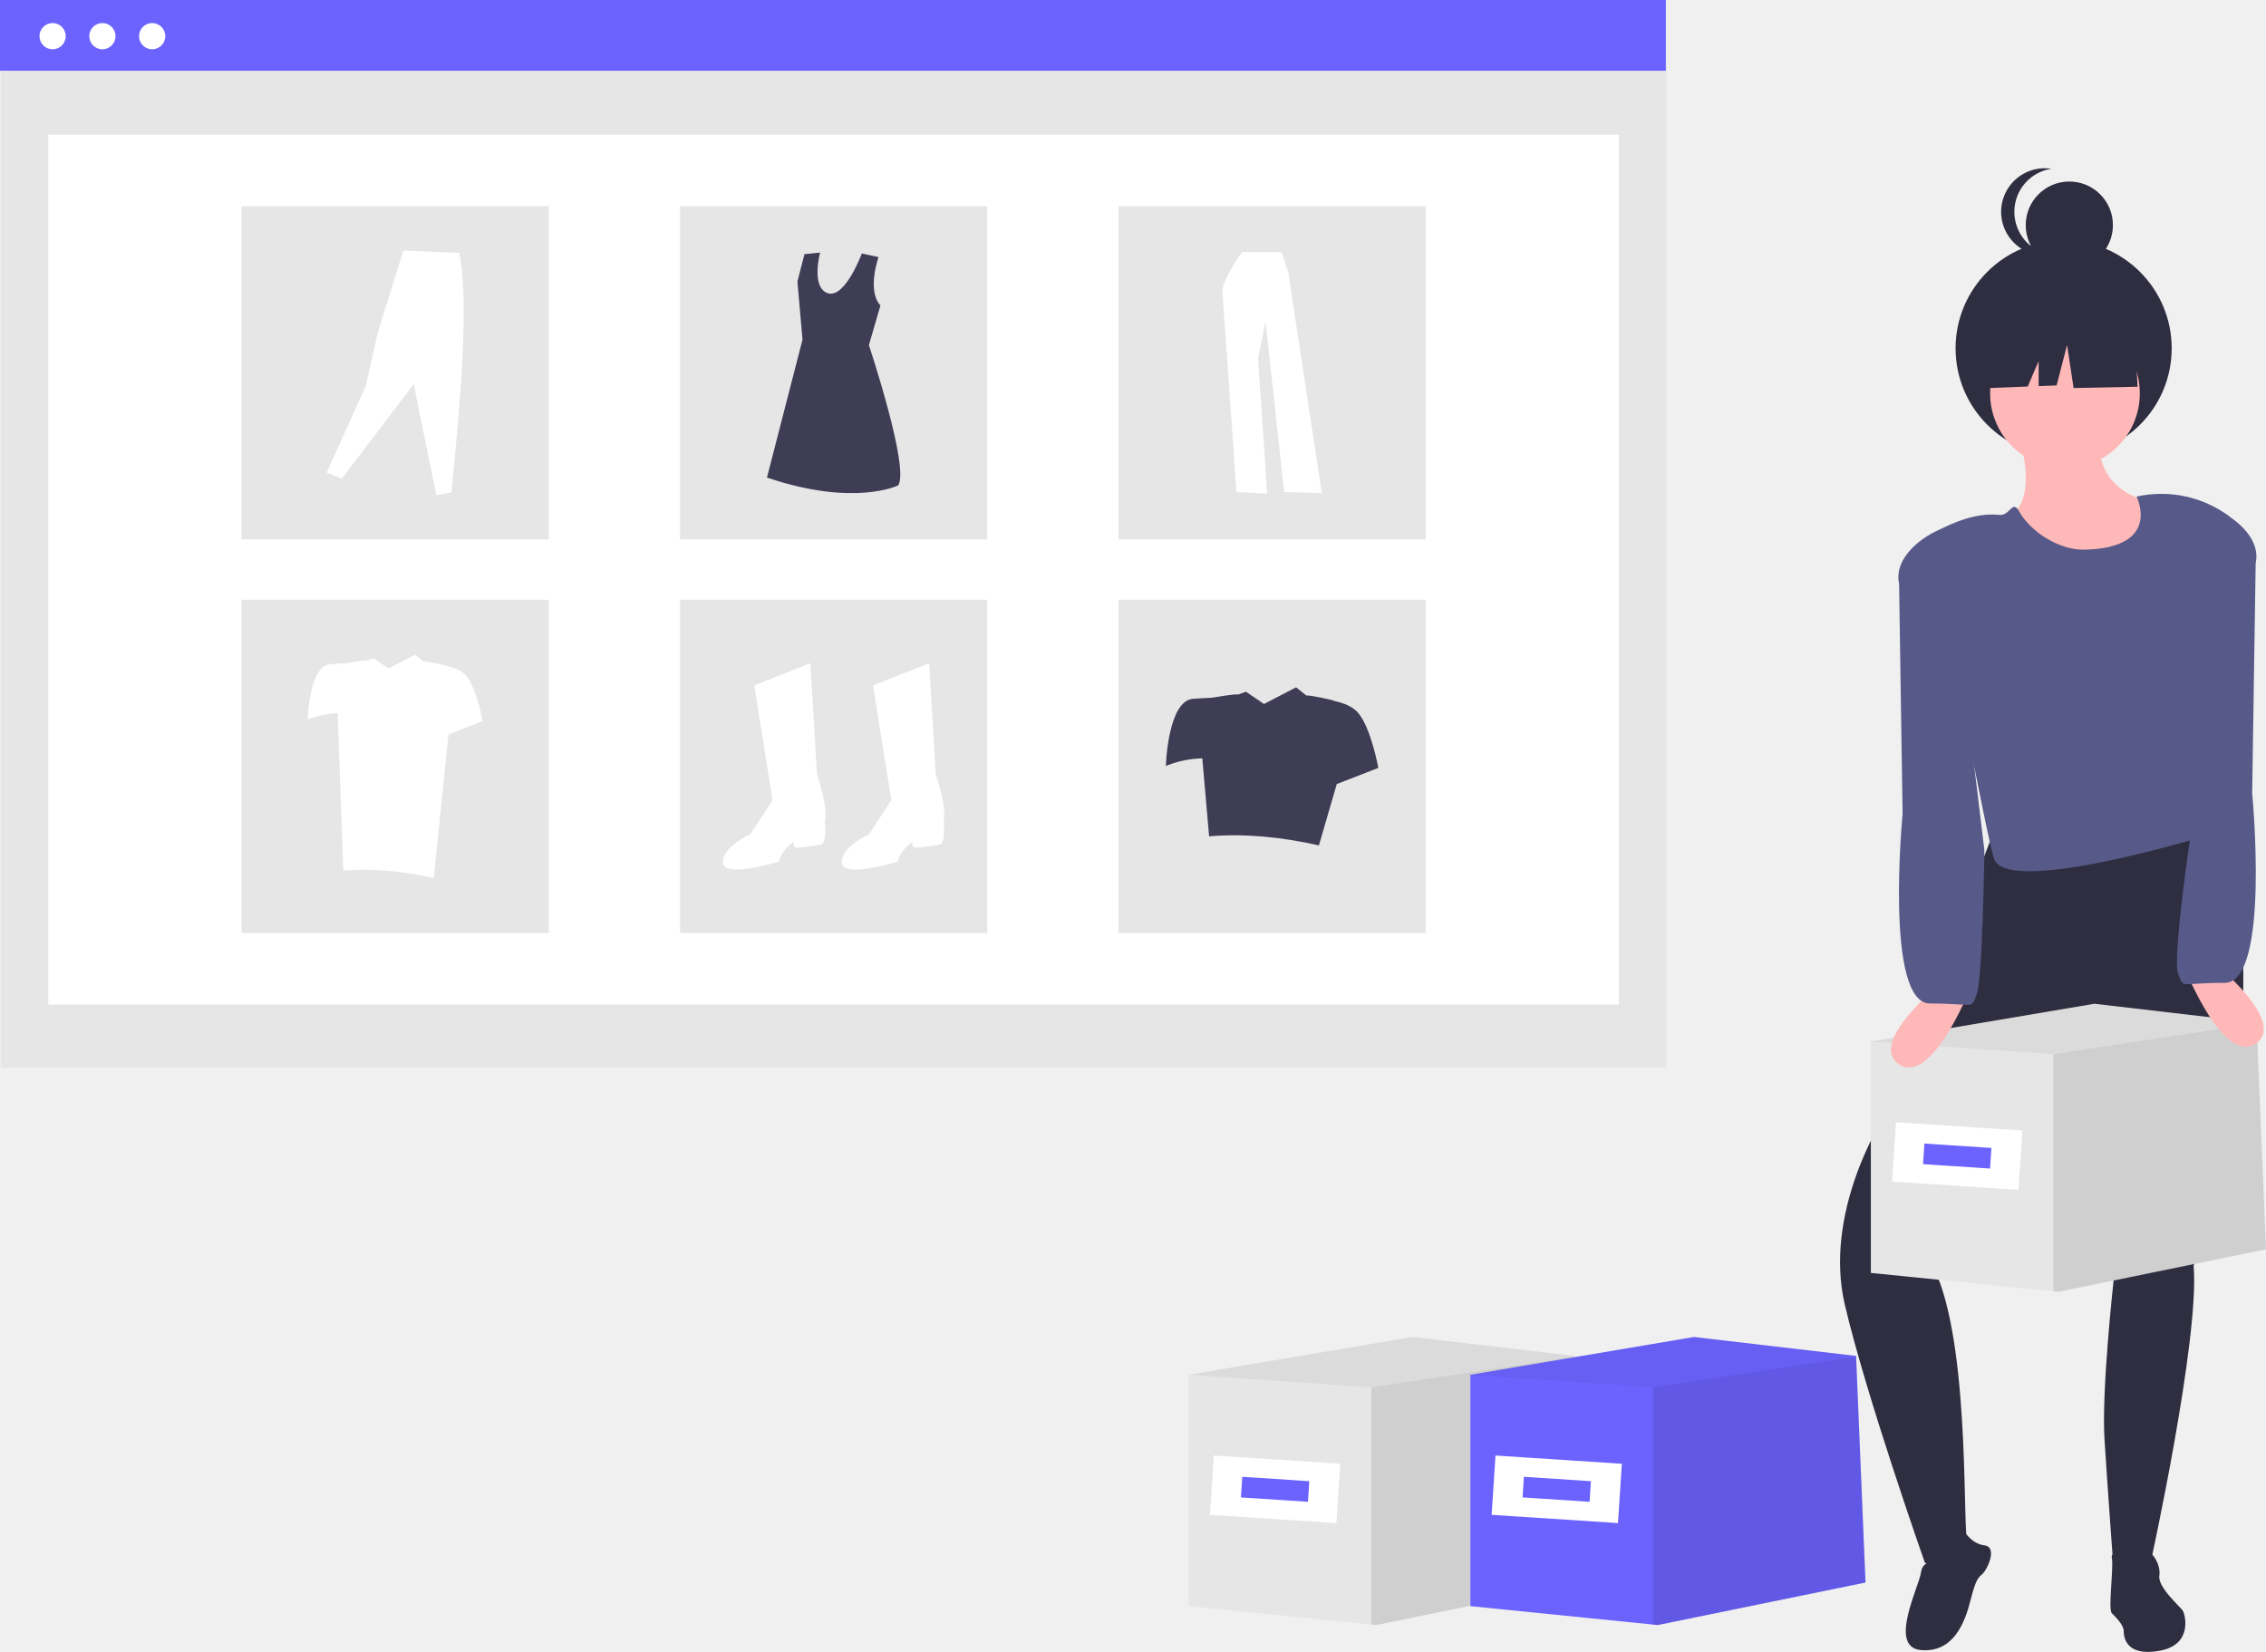
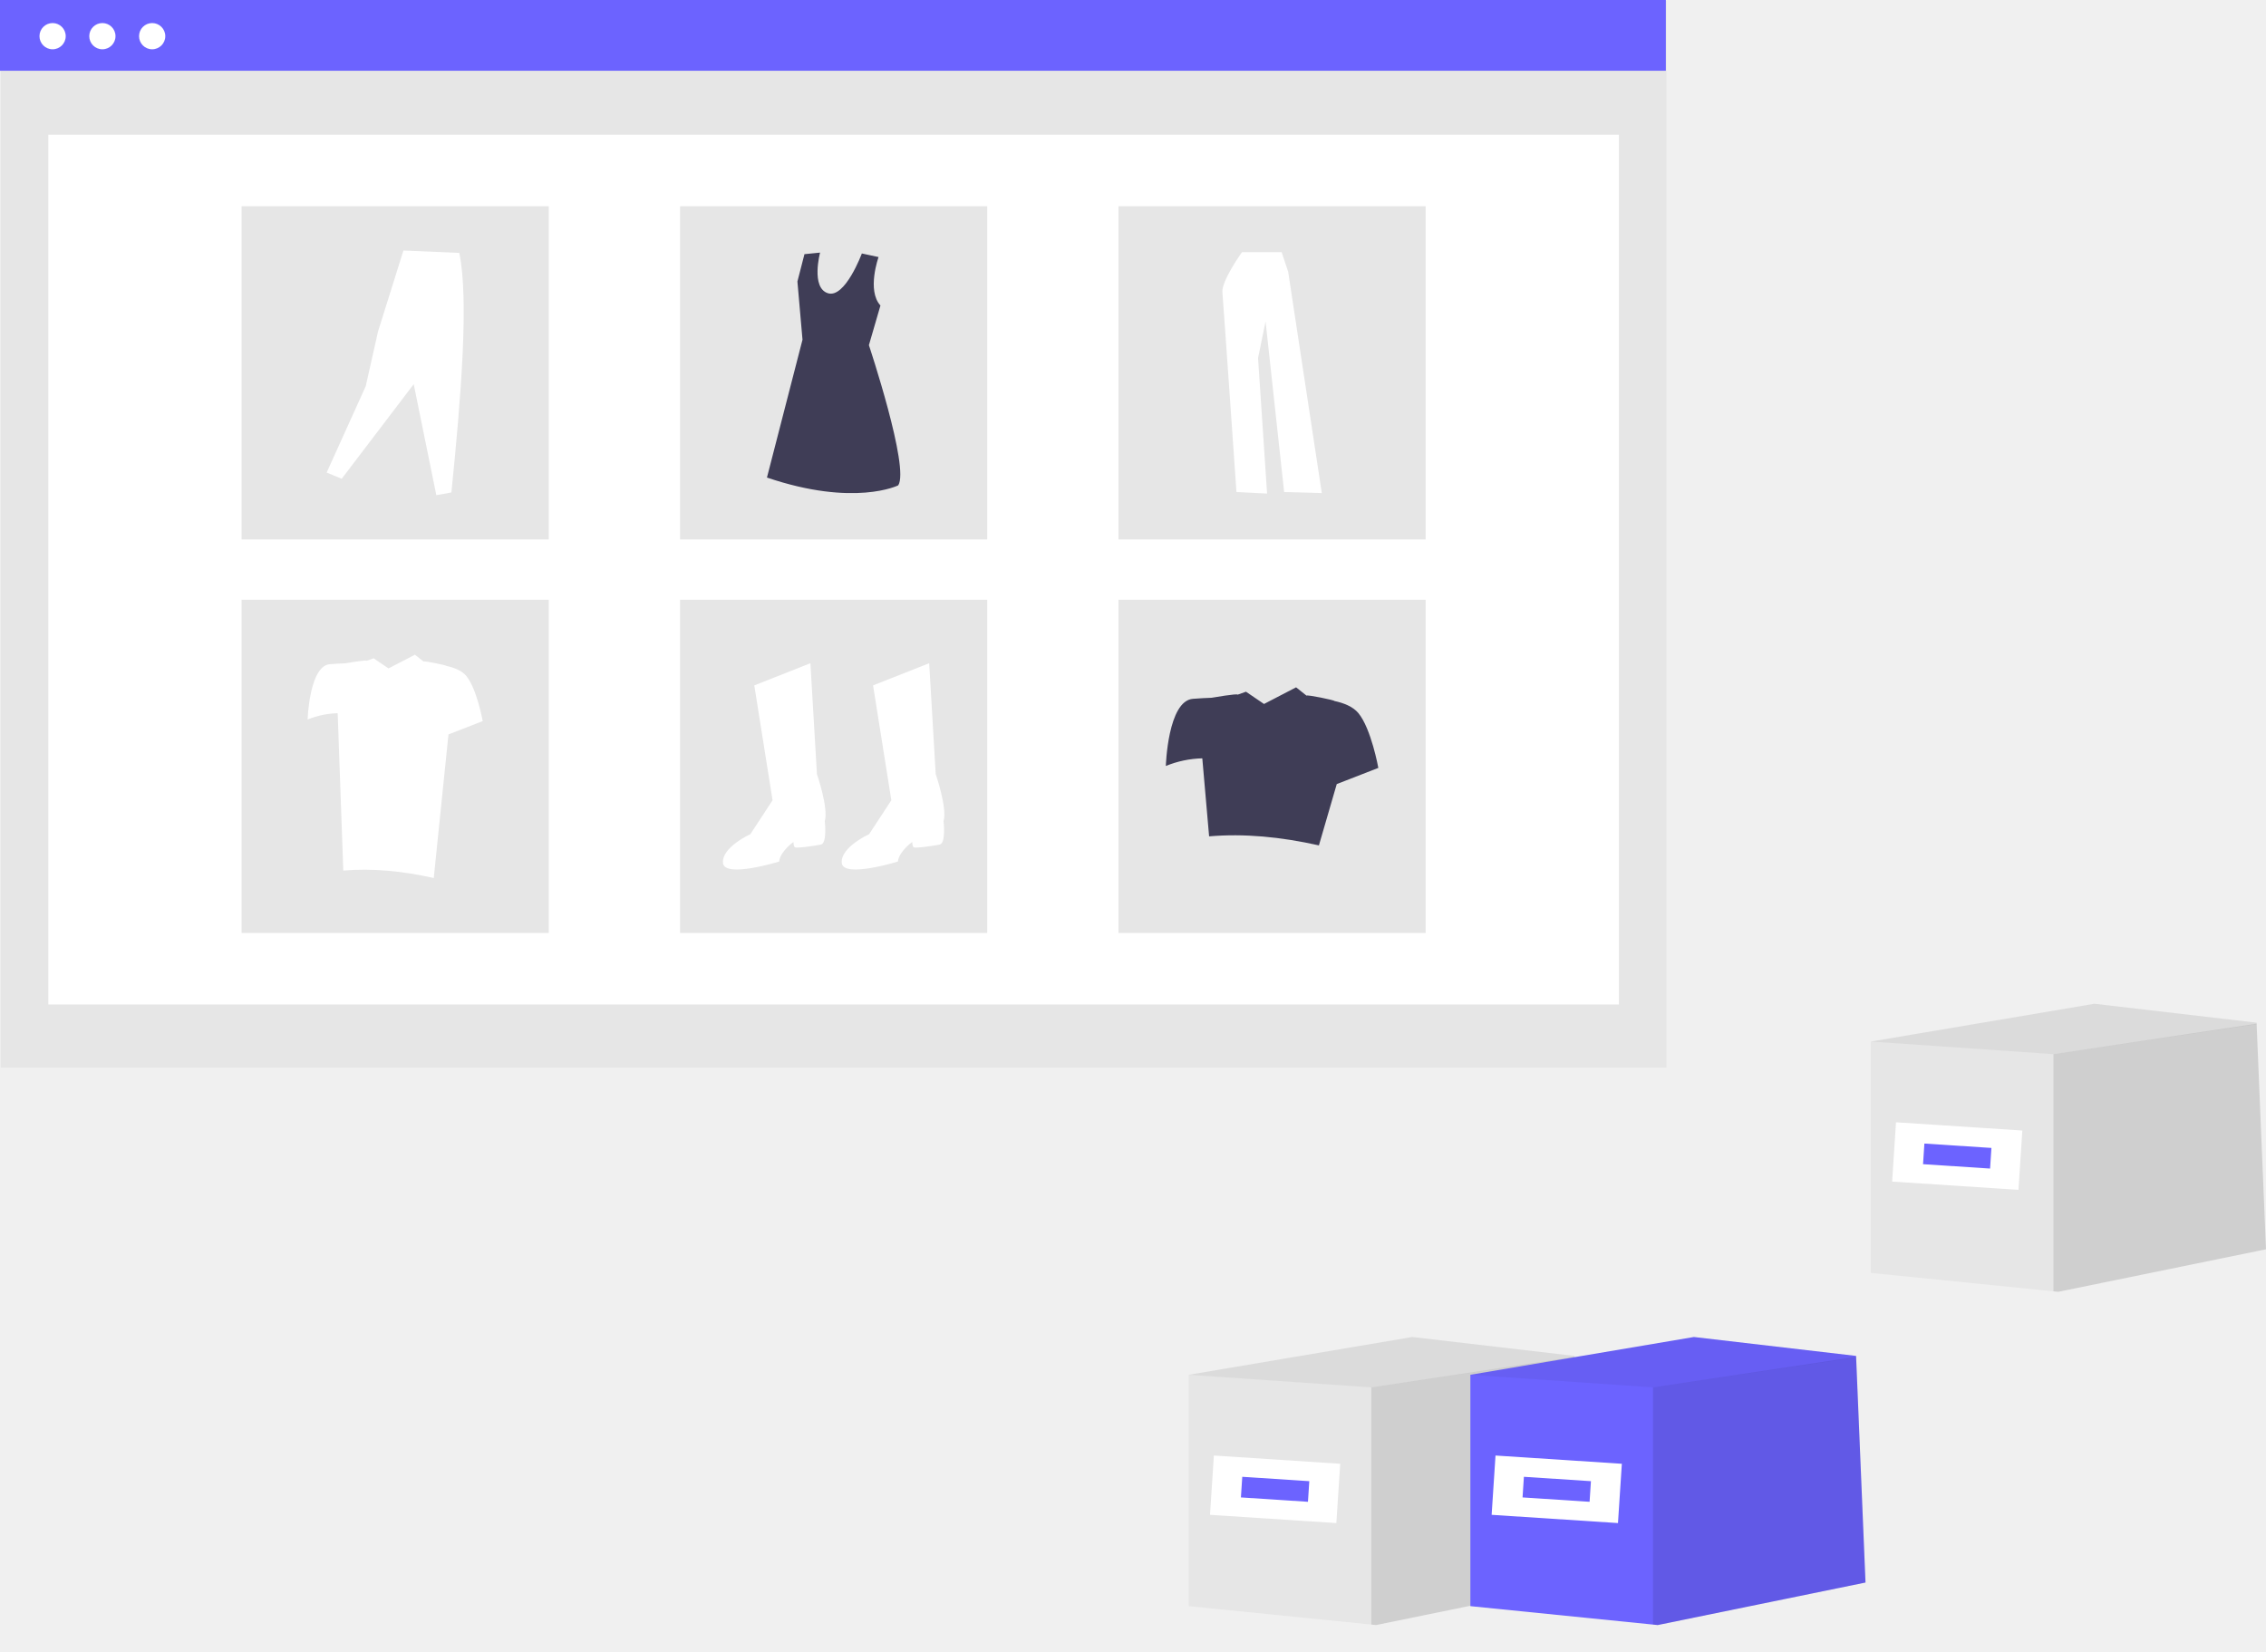
<svg xmlns="http://www.w3.org/2000/svg" id="a80234ba-f3f6-42a2-9225-8d803f7486aa" data-name="Layer 1" width="877" height="639.474" viewBox="0 0 877 639.474">
  <rect x="0.275" y="0.365" width="644.725" height="412.91" fill="#e6e6e6" />
  <rect x="18.711" y="52.155" width="607.853" height="336.693" fill="#fff" />
  <rect width="644.725" height="27.39" fill="#6c63ff" />
  <circle cx="20.354" cy="14.003" r="5.077" fill="#fff" />
  <circle cx="39.624" cy="14.003" r="5.077" fill="#fff" />
  <circle cx="58.893" cy="14.003" r="5.077" fill="#fff" />
  <rect x="93.501" y="79.848" width="118.887" height="128.982" fill="#e6e6e6" />
  <rect x="263.193" y="79.848" width="118.887" height="128.982" fill="#e6e6e6" />
  <rect x="432.885" y="79.848" width="118.887" height="128.982" fill="#e6e6e6" />
  <rect x="93.501" y="232.176" width="118.887" height="128.982" fill="#e6e6e6" />
  <rect x="263.193" y="232.176" width="118.887" height="128.982" fill="#e6e6e6" />
  <rect x="432.885" y="232.176" width="118.887" height="128.982" fill="#e6e6e6" />
  <path d="M453.428,395.588l21.722-8.588,2.526,42.939s4.546,13.134,3.031,18.186c0,0,1.01,8.588-1.515,9.093s-9.598,1.515-10.103,1.01-.505-2.021-.505-2.021-5.052,3.536-5.557,7.577c0,0-21.217,6.567-21.722.505s10.608-11.114,10.608-11.114l8.588-13.134Z" transform="translate(-161.5 -130.2629)" fill="#fff" />
  <path d="M499.397,395.588l21.722-8.588,2.526,42.939s4.546,13.134,3.031,18.186c0,0,1.01,8.588-1.515,9.093s-9.598,1.515-10.103,1.01-.505-2.021-.505-2.021-5.052,3.536-5.557,7.577c0,0-21.217,6.567-21.722.505s10.608-11.114,10.608-11.114l8.588-13.134Z" transform="translate(-161.5 -130.2629)" fill="#fff" />
  <path d="M501.522,229.773s-4.625,12.924.734,18.752l-4.468,15.353s15.874,47.622,11.339,54.274c0,0-16.932,8.466-50.796-3.024l13.757-53.367-1.965-22.526,2.721-10.583,6.047-.605s-3.628,13.606,3.024,15.723S495.056,228.387,495.056,228.387Z" transform="translate(-161.5 -130.2629)" fill="#3f3d56" />
  <path d="M287.921,313.204l5.837,2.388,27.858-36.613,8.755,42.98,5.837-1.061c3.744-37.055,6.797-74.85,3.051-92.726l-21.623-.929-9.816,31.307L303.044,279.775Z" transform="translate(-161.5 -130.2629)" fill="#fff" />
  <path d="M642.178,227.875s-7.966,11.074-7.577,15.543,5.44,77.327,5.44,77.327l11.852.583L648.395,268.87l2.914-14.183,7.189,66.058,14.572.389-13.017-85.681-2.526-7.577Z" transform="translate(-161.5 -130.2629)" fill="#fff" />
  <path d="M687.2,406.281c-2.115-2.538-5.751-3.91-9.242-4.652.105-.317-10.618-2.532-10.798-2.076l-4.041-3.219-12.415,6.447-6.977-4.75-3.241,1.15c.132-.572-10.061,1.194-10.061,1.194-1.947.07-4.434.192-7.218.406-9.749.75-10.499,25.997-10.499,25.997a39.852,39.852,0,0,1,14.113-2.955l2.635,30.202c13.553-1.162,27.767.19,42.496,3.5L678.86,433.785l16.089-6.257S692.2,412.28,687.2,406.281Z" transform="translate(-161.5 -130.2629)" fill="#3f3d56" />
  <path d="M341.941,391.901c-1.743-2.091-4.738-3.222-7.615-3.833.086-.262-8.749-2.086-8.897-1.71l-3.33-2.652-10.229,5.312-5.749-3.913-2.67.948c.109-.471-8.29.983-8.29.983-1.604.058-3.654.158-5.947.335-8.033.618-8.651,21.421-8.651,21.421a32.836,32.836,0,0,1,11.629-2.435L294.362,467.27c11.167-.958,22.879.157,35.015,2.884l5.692-55.59,13.257-5.155S346.06,396.845,341.941,391.901Z" transform="translate(-161.5 -130.2629)" fill="#fff" />
  <polygon points="613 612.618 532.578 629.079 530.745 628.892 460.071 621.759 460.071 532.196 546.587 517.569 609.346 524.888 609.369 525.285 609.369 525.472 613 612.618" fill="#e6e6e6" />
  <polygon points="613 612.618 532.578 629.079 530.745 628.892 530.745 537.076 609.369 525.285 613 612.618" opacity="0.1" style="isolation:isolate" />
  <polygon points="609.369 525.472 609.346 525.495 530.745 537.076 460.071 532.196 546.587 517.569 609.346 524.888 609.369 525.285 609.369 525.472" opacity="0.05" style="isolation:isolate" />
  <rect x="630.5" y="695.287" width="49" height="23" transform="translate(-114.0789 -171.4202) rotate(3.73411)" fill="#fff" />
  <rect x="642" y="702.787" width="26" height="8" transform="translate(-114.0789 -171.4202) rotate(3.73411)" fill="#6c63ff" />
  <polygon points="722 612.618 641.578 629.079 639.745 628.892 569.071 621.759 569.071 532.196 655.587 517.569 718.346 524.888 718.369 525.285 718.369 525.472 722 612.618" fill="#6c63ff" />
  <polygon points="722 612.618 641.578 629.079 639.745 628.892 639.745 537.076 718.369 525.285 722 612.618" opacity="0.1" style="isolation:isolate" />
  <polygon points="718.369 525.472 718.346 525.495 639.745 537.076 569.071 532.196 655.587 517.569 718.346 524.888 718.369 525.285 718.369 525.472" opacity="0.05" style="isolation:isolate" />
  <rect x="739.5" y="695.287" width="49" height="23" transform="translate(-113.8475 -178.519) rotate(3.73411)" fill="#fff" />
  <rect x="751" y="702.787" width="26" height="8" transform="translate(-113.8475 -178.519) rotate(3.73411)" fill="#6c63ff" />
-   <path d="M941.695,295.884s14.19,36.656-11.825,36.656,40.204,36.656,66.218,15.372,10.642-22.467,10.642-22.467-34.291,3.547-33.109-27.197Z" transform="translate(-161.5 -130.2629)" fill="#ffb8b8" />
-   <circle cx="798.679" cy="134.835" r="41.82" fill="#2f2e41" />
-   <path d="M934.6,448.422,889.666,564.303S867.2,599.777,875.477,635.251,906.5,735.287,906.5,735.287s17.183,4.372,16-11,.737-89.898-17-110l71.669-81.911,2.365,93.415s-4.73,42.569-3.547,61.488,3.547,50.846,3.547,50.846l14.19-2.365s19.142-87.094,16.777-115.473c0,0,43.934-137.891-1-171Z" transform="translate(-161.5 -130.2629)" fill="#2f2e41" />
-   <path d="M911.44,735.095s-5.785-1.473-6.452,3.833-12.835,28.903-.131,30.085,17.1-10.705,19.228-19.062,2.934-8.836,4.711-10.437,6.006-10.373.7-11.039-8.027-5.885-8.027-5.885S919.796,737.223,911.44,735.095Z" transform="translate(-161.5 -130.2629)" fill="#2f2e41" />
-   <path d="M988.797,730.991s-10.73-1.533-9.963,2.299-1.533,19.927,0,21.459,4.598,4.598,4.598,6.898.766,9.963,13.795,7.664,9.963-13.795,9.197-15.328-9.963-9.197-9.197-13.795S993.395,727.926,988.797,730.991Z" transform="translate(-161.5 -130.2629)" fill="#2f2e41" />
-   <circle cx="799.195" cy="152.276" r="28.966" fill="#ffb8b8" />
-   <path d="M988.402,322.489s10.103,19.989-20.35,20.556c-9.362.174-20.495-6.648-25.091-14.806-2.708-4.806-3.392,1.832-7.77,1.345-8.292-.921-17.15,2.518-25.076,6.733a5.001,5.001,0,0,0-2.442,5.866C913.684,362.127,930.85,458.064,933.5,463.287c6.767,13.339,80-9,80-9,1.004-36.294-12.17-87.071,11-124A44.135,44.135,0,0,0,988.402,322.489Z" transform="translate(-161.5 -130.2629)" fill="#575a89" />
-   <polygon points="826.283 130.002 805.06 118.886 775.753 123.433 769.69 150.214 784.784 149.633 789 139.794 789 149.471 795.965 149.203 800.007 133.539 802.534 150.214 827.292 149.708 826.283 130.002" fill="#2f2e41" />
-   <circle cx="800.88" cy="87.146" r="16.875" fill="#2f2e41" />
-   <path d="M941.104,212.273a16.879,16.879,0,0,1,14.307-16.68,16.875,16.875,0,1,0,0,33.361A16.879,16.879,0,0,1,941.104,212.273Z" transform="translate(-161.5 -130.2629)" fill="#2f2e41" />
-   <polygon points="877 483.618 796.578 500.079 794.745 499.892 724.071 492.759 724.071 403.196 810.587 388.569 873.346 395.888 873.369 396.285 873.369 396.472 877 483.618" fill="#e6e6e6" />
-   <polygon points="877 483.618 796.578 500.079 794.745 499.892 794.745 408.076 873.369 396.285 877 483.618" opacity="0.1" style="isolation:isolate" />
-   <polygon points="873.369 396.472 873.346 396.495 794.745 408.076 724.071 403.196 810.587 388.569 873.346 395.888 873.369 396.285 873.369 396.472" opacity="0.05" style="isolation:isolate" />
-   <rect x="894.5" y="566.287" width="49" height="23" transform="translate(-121.9197 -188.8875) rotate(3.73411)" fill="#fff" />
-   <rect x="906" y="573.787" width="26" height="8" transform="translate(-121.9197 -188.8875) rotate(3.73411)" fill="#6c63ff" />
-   <path d="M913.221,510.457s-29.562,23.649-16.555,31.927,28.379-31.927,28.379-31.927Z" transform="translate(-161.5 -130.2629)" fill="#ffb8b8" />
-   <path d="M914.5,335.287c-1.531-1.726-20.867,8.136-18,21l1.349,89.134s-7.095,73.313,10.642,73.313,15.644,2.465,18.009-3.447,3-56,3-56Z" transform="translate(-161.5 -130.2629)" fill="#575a89" />
-   <path d="M1005.954,502.457s15.372,40.204,28.379,31.927-16.555-31.927-16.555-31.927Z" transform="translate(-161.5 -130.2629)" fill="#ffb8b8" />
-   <path d="M1009.5,452.287s-7.365,49.088-5,55,.272,3.447,18.009,3.447,10.642-73.313,10.642-73.313L1034.5,348.287c2.867-12.864-16.469-22.726-18-21l-17,58Z" transform="translate(-161.5 -130.2629)" fill="#575a89" />
+   <path transform="translate(-161.5 -130.2629)" fill="#ffb8b8" />
+   <g class="hoverbox">
+     <polygon points="877 483.618 796.578 500.079 794.745 499.892 724.071 492.759 724.071 403.196 810.587 388.569 873.346 395.888 873.369 396.285 873.369 396.472 877 483.618" fill="#e6e6e6" />
+     <polygon points="877 483.618 796.578 500.079 794.745 499.892 794.745 408.076 873.369 396.285 877 483.618" opacity="0.1" style="isolation:isolate" />
+     <polygon points="873.369 396.472 873.346 396.495 794.745 408.076 724.071 403.196 810.587 388.569 873.346 395.888 873.369 396.285 873.369 396.472" opacity="0.05" style="isolation:isolate" />
+     <rect x="894.5" y="566.287" width="49" height="23" transform="translate(-121.9197 -188.8875) rotate(3.73411)" fill="#fff" />
+     <rect x="906" y="573.787" width="26" height="8" transform="translate(-121.9197 -188.8875) rotate(3.73411)" fill="#6c63ff" />
+   </g>
</svg>
